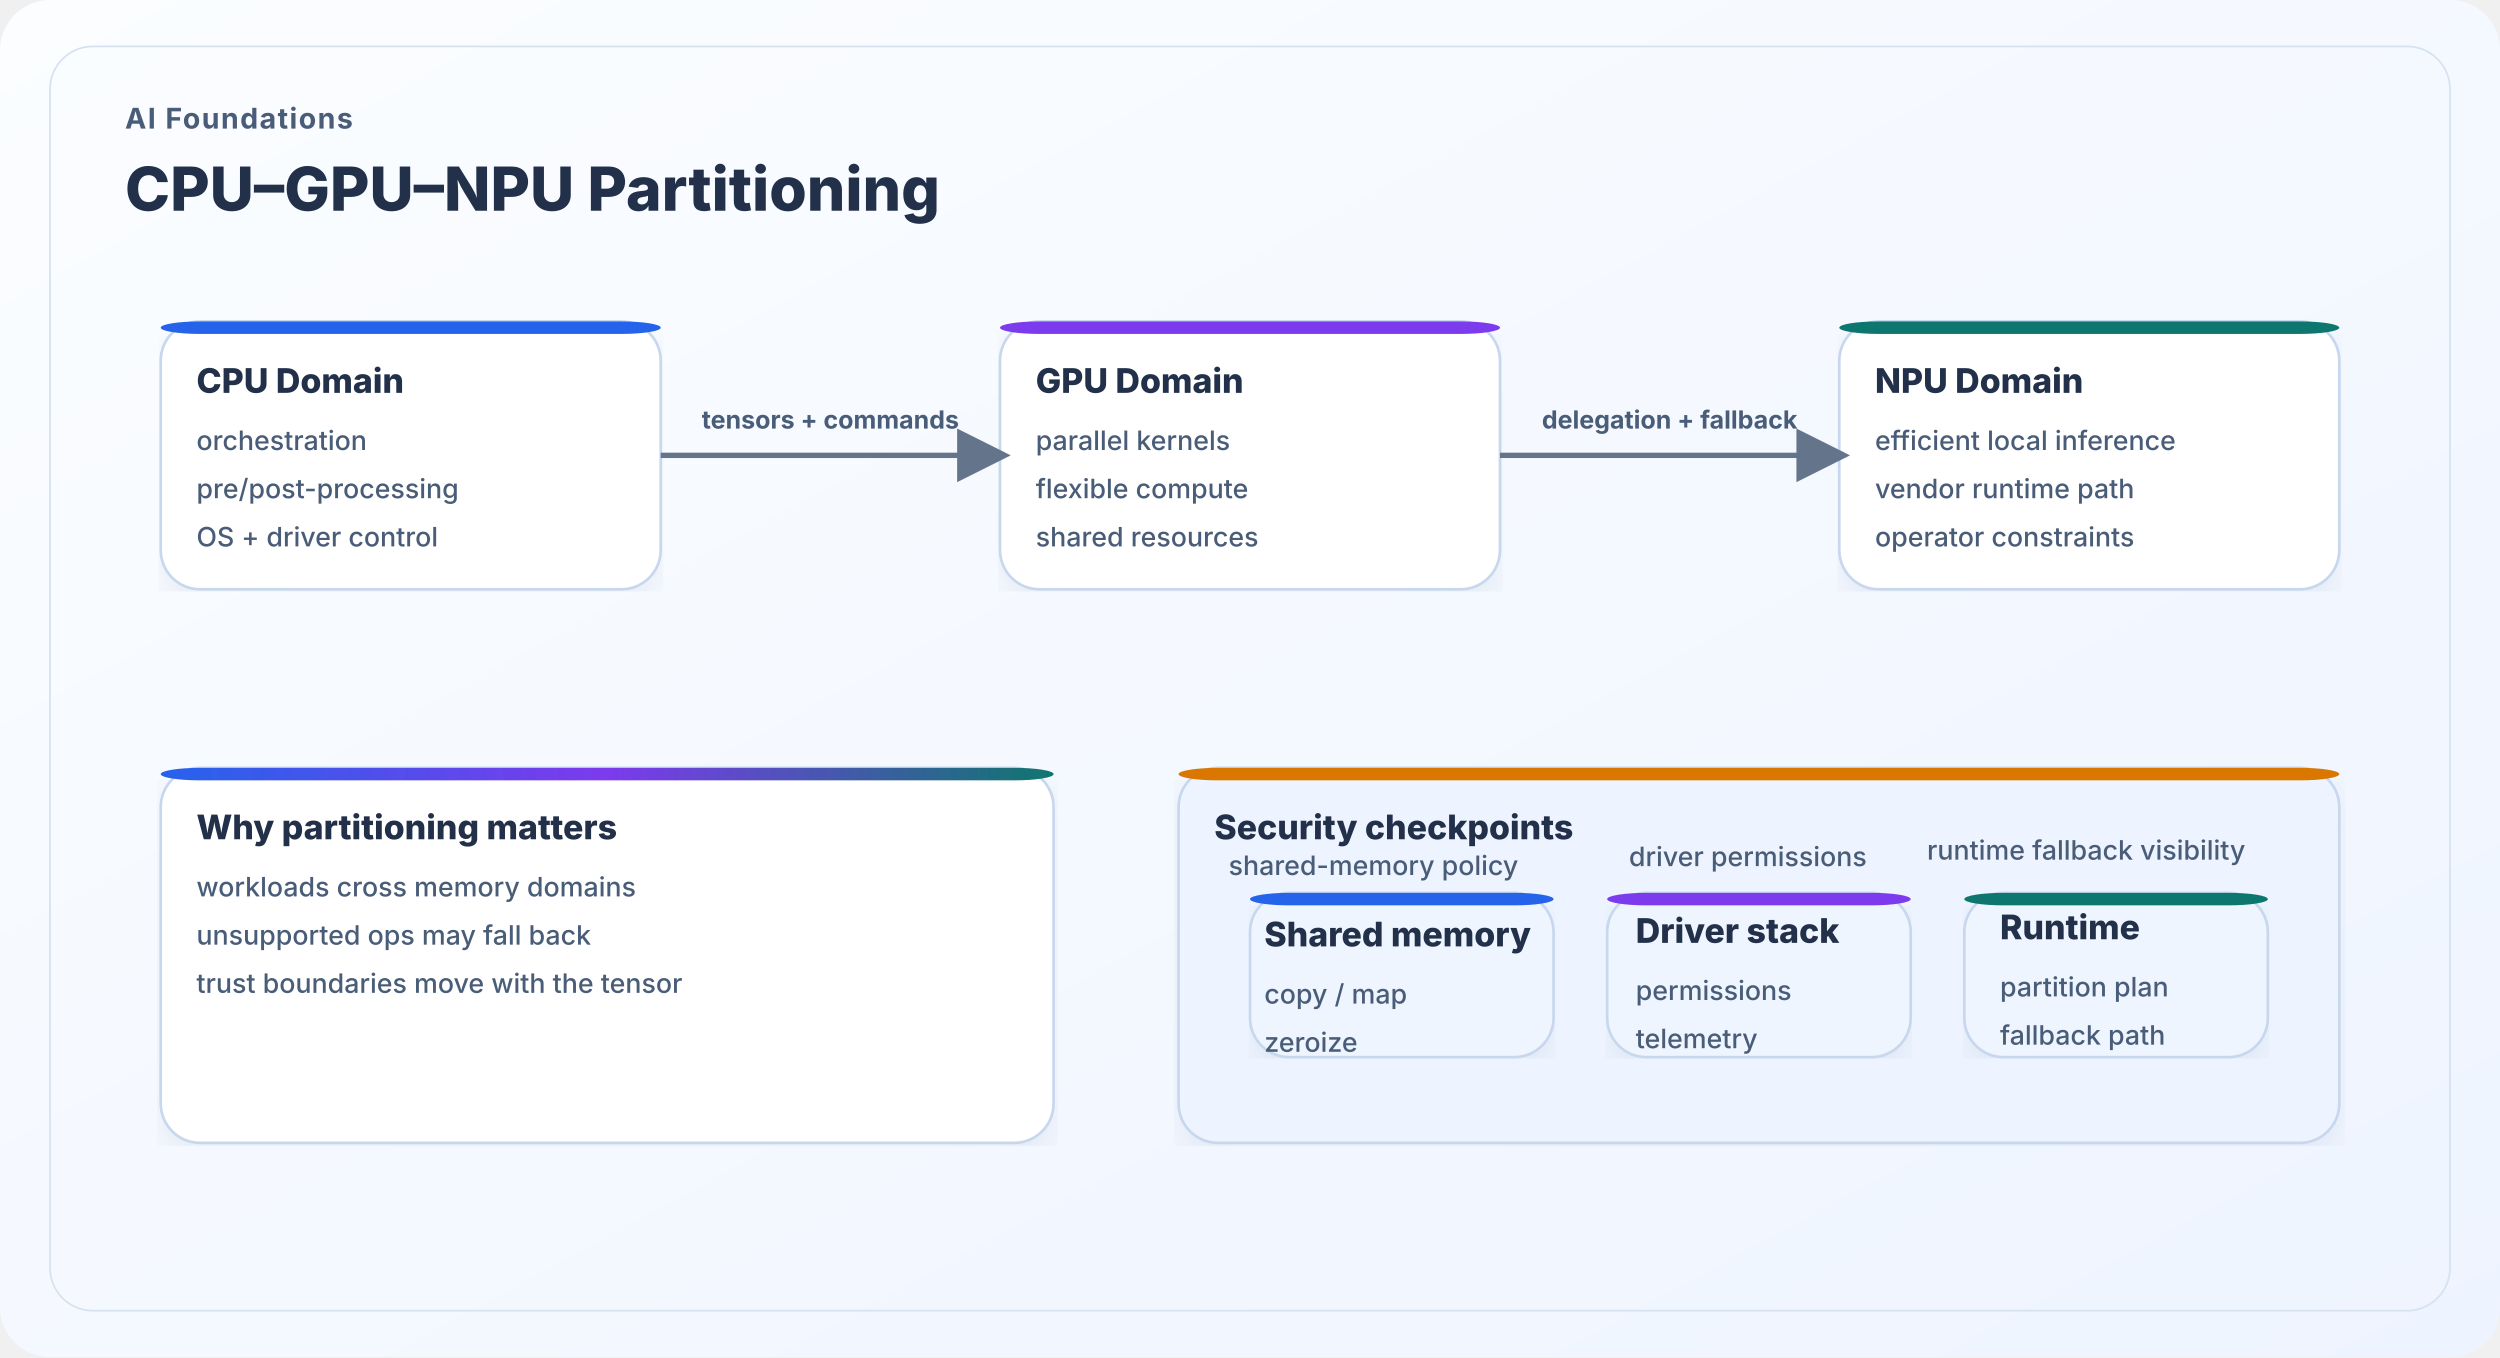
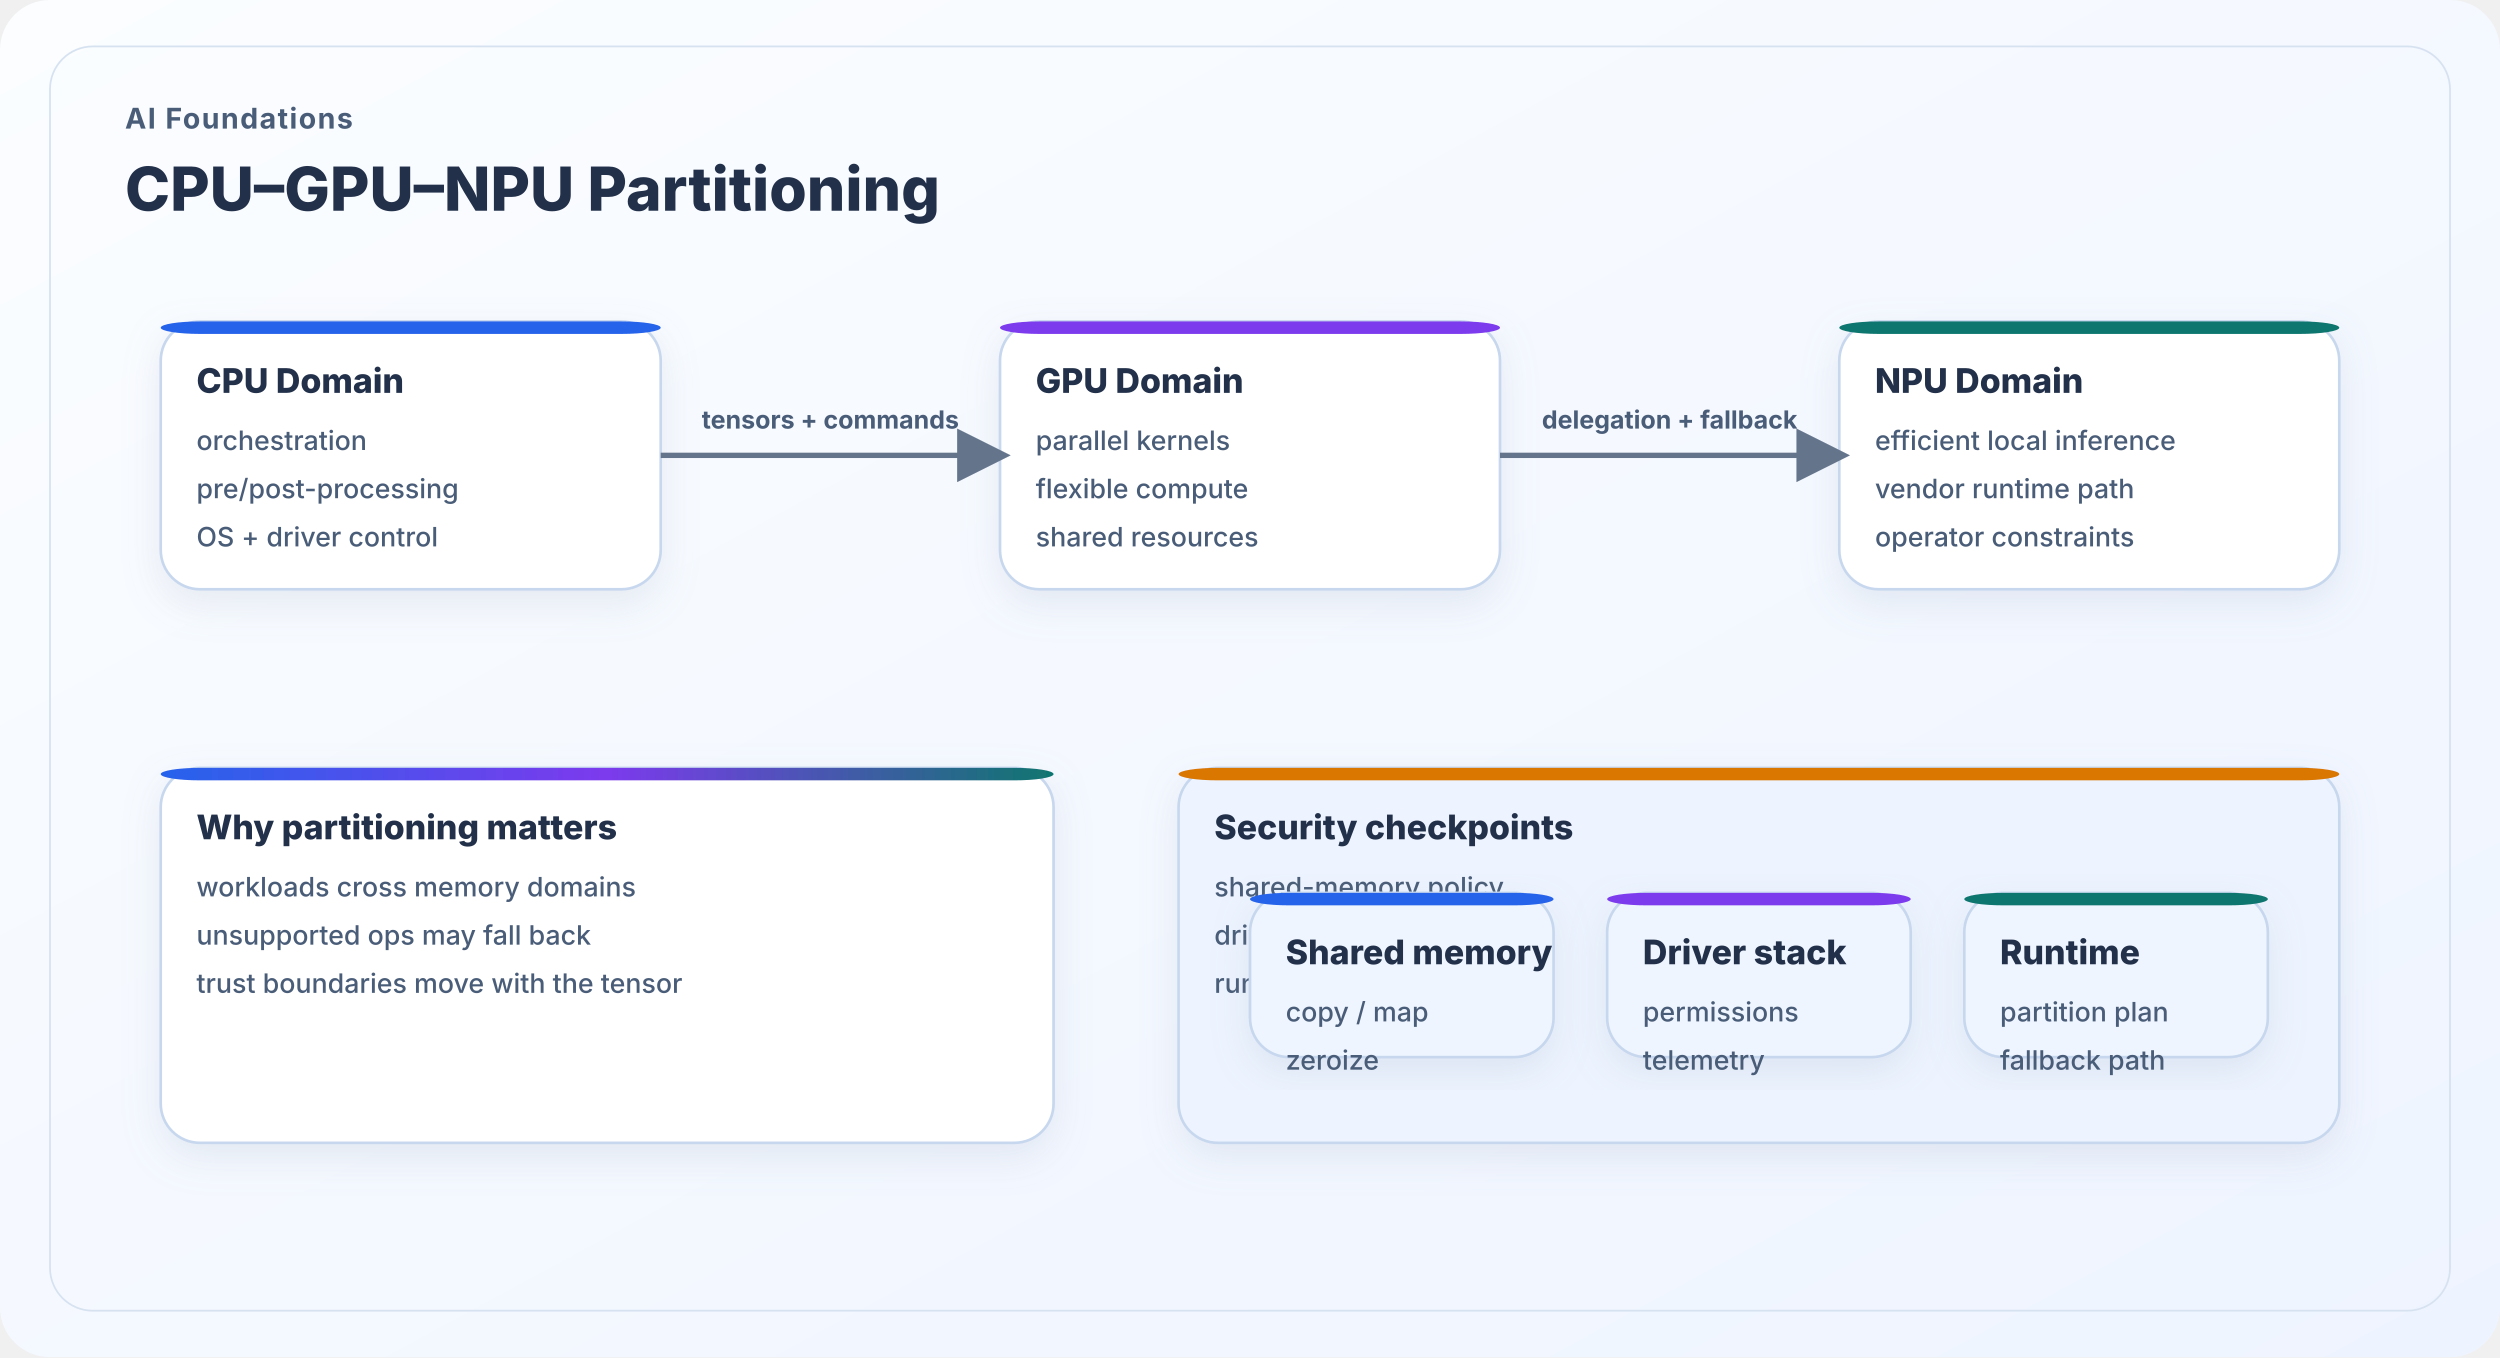
- <svg xmlns="http://www.w3.org/2000/svg" width="1400" height="760" viewBox="0 0 1400 760" role="img" aria-label="CPU–GPU–NPU Partitioning" version="1.1" id="svg39">
-   <defs id="defs6">
+ <svg xmlns="http://www.w3.org/2000/svg" width="1400" height="760" viewBox="0 0 1400 760" role="img" aria-label="CPU–GPU–NPU Partitioning">
+   <defs>
    <linearGradient id="bgGrad" x1="0" y1="0" x2="1" y2="1">
-       <stop offset="0%" stop-color="#fbfdff" id="stop1" />
-       <stop offset="100%" stop-color="#eef4ff" id="stop2" />
+       <stop offset="0%" stop-color="#fbfdff" />
+       <stop offset="100%" stop-color="#eef4ff" />
    </linearGradient>
    <linearGradient id="multi" x1="0" y1="0" x2="1" y2="0">
-       <stop offset="0%" stop-color="#2563eb" id="stop3" />
-       <stop offset="50%" stop-color="#7c3aed" id="stop4" />
-       <stop offset="100%" stop-color="#0f766e" id="stop5" />
+       <stop offset="0%" stop-color="#2563eb" />
+       <stop offset="50%" stop-color="#7c3aed" />
+       <stop offset="100%" stop-color="#0f766e" />
    </linearGradient>
-     <filter id="shadow" x="-0.004" y="-0.008" width="1.009" height="1.016">
+     <filter id="shadow" x="-20%" y="-20%" width="140%" height="140%">
      <feDropShadow dx="0" dy="8" stdDeviation="10" flood-color="#94a3b8" flood-opacity="0.18" />
    </filter>
    <marker id="arrowBlue" markerWidth="10" markerHeight="10" refX="8" refY="5" orient="auto">
-       <path d="M0,0 L10,5 L0,10 Z" fill="#2563eb" id="path5" />
+       <path d="M0,0 L10,5 L0,10 Z" fill="#2563eb" />
    </marker>
    <marker id="arrowSlate" markerWidth="10" markerHeight="10" refX="8" refY="5" orient="auto">
-       <path d="M0,0 L10,5 L0,10 Z" fill="#64748b" id="path6" />
+       <path d="M0,0 L10,5 L0,10 Z" fill="#64748b" />
    </marker>
-     <style id="style6">
+     <style>
.title{font:800 34px Inter,Arial,sans-serif;fill:#22304a}
.subtitle{font:700 16px Inter,Arial,sans-serif;fill:#4a5d78;letter-spacing:.05em;text-transform:uppercase}
.bt{font:800 19px Inter,Arial,sans-serif;fill:#22304a}
.bs{font:500 15px Inter,Arial,sans-serif;fill:#4a5d78}
.cap{font:700 14px Inter,Arial,sans-serif;fill:#4a5d78}
</style>
  </defs>
-   <rect width="1400" height="760" rx="28" fill="url(#bgGrad)" id="rect6" />
-   <rect x="28" y="26" width="1344" height="708" rx="24" fill="none" stroke="#d7e2f1" id="rect7" />
-   <text x="70" y="72" class="subtitle" id="text7">AI Foundations</text>
-   <text x="70" y="118" class="title" id="text8">CPU–GPU–NPU Partitioning</text>
-   <g filter="url(#shadow)" id="g9">
-     <rect x="90" y="180" width="280" height="150" rx="22" fill="#ffffff" stroke="#c7d7ee" stroke-width="1.5" id="rect8" />
-     <rect x="90" y="180" width="280" height="7" rx="22" fill="#2563eb" id="rect9" />
+   <rect width="1400" height="760" rx="28" fill="url(#bgGrad)" />
+   <rect x="28" y="26" width="1344" height="708" rx="24" fill="none" stroke="#d7e2f1" />
+   <text x="70" y="72" class="subtitle">AI Foundations</text>
+   <text x="70" y="118" class="title">CPU–GPU–NPU Partitioning</text>
+   <g filter="url(#shadow)">
+     <rect x="90" y="180" width="280" height="150" rx="22" fill="#ffffff" stroke="#c7d7ee" stroke-width="1.5" />
+     <rect x="90" y="180" width="280" height="7" rx="22" fill="#2563eb" />
  </g>
-   <text x="110" y="220" class="bt" id="text9">CPU Domain</text>
-   <text x="110" y="252" class="bs" id="text10">orchestration</text>
-   <text x="110" y="279" class="bs" id="text11">pre/post-processing</text>
-   <text x="110" y="306" class="bs" id="text12">OS + driver control</text>
-   <g filter="url(#shadow)" id="g13">
-     <rect x="560" y="180" width="280" height="150" rx="22" fill="#ffffff" stroke="#c7d7ee" stroke-width="1.5" id="rect12" />
-     <rect x="560" y="180" width="280" height="7" rx="22" fill="#7c3aed" id="rect13" />
+   <text x="110" y="220" class="bt">CPU Domain</text>
+   <text x="110" y="252" class="bs">orchestration</text>
+   <text x="110" y="279" class="bs">pre/post-processing</text>
+   <text x="110" y="306" class="bs">OS + driver control</text>
+   <g filter="url(#shadow)">
+     <rect x="560" y="180" width="280" height="150" rx="22" fill="#ffffff" stroke="#c7d7ee" stroke-width="1.5" />
+     <rect x="560" y="180" width="280" height="7" rx="22" fill="#7c3aed" />
  </g>
-   <text x="580" y="220" class="bt" id="text13">GPU Domain</text>
-   <text x="580" y="252" class="bs" id="text14">parallel kernels</text>
-   <text x="580" y="279" class="bs" id="text15">flexible compute</text>
-   <text x="580" y="306" class="bs" id="text16">shared resources</text>
-   <g filter="url(#shadow)" id="g17">
-     <rect x="1030" y="180" width="280" height="150" rx="22" fill="#ffffff" stroke="#c7d7ee" stroke-width="1.5" id="rect16" />
-     <rect x="1030" y="180" width="280" height="7" rx="22" fill="#0f766e" id="rect17" />
+   <text x="580" y="220" class="bt">GPU Domain</text>
+   <text x="580" y="252" class="bs">parallel kernels</text>
+   <text x="580" y="279" class="bs">flexible compute</text>
+   <text x="580" y="306" class="bs">shared resources</text>
+   <g filter="url(#shadow)">
+     <rect x="1030" y="180" width="280" height="150" rx="22" fill="#ffffff" stroke="#c7d7ee" stroke-width="1.5" />
+     <rect x="1030" y="180" width="280" height="7" rx="22" fill="#0f766e" />
  </g>
-   <text x="1050" y="220" class="bt" id="text17">NPU Domain</text>
-   <text x="1050" y="252" class="bs" id="text18">efficient local inference</text>
-   <text x="1050" y="279" class="bs" id="text19">vendor runtime path</text>
-   <text x="1050" y="306" class="bs" id="text20">operator constraints</text>
-   <line x1="370" y1="255" x2="560" y2="255" stroke="#64748b" stroke-width="3" marker-end="url(#arrowSlate)" id="line20" />
-   <line x1="840" y1="255" x2="1030" y2="255" stroke="#64748b" stroke-width="3" marker-end="url(#arrowSlate)" id="line21" />
-   <text x="465" y="240" class="cap" fill="#4a5d78" text-anchor="middle" id="text21">tensors + commands</text>
-   <text x="935" y="240" class="cap" fill="#4a5d78" text-anchor="middle" id="text22">delegation + fallback</text>
-   <g filter="url(#shadow)" id="g23">
-     <rect x="90" y="430" width="500" height="210" rx="22" fill="#ffffff" stroke="#c7d7ee" stroke-width="1.5" id="rect22" />
-     <rect x="90" y="430" width="500" height="7" rx="22" fill="url(#multi)" id="rect23" />
+   <text x="1050" y="220" class="bt">NPU Domain</text>
+   <text x="1050" y="252" class="bs">efficient local inference</text>
+   <text x="1050" y="279" class="bs">vendor runtime path</text>
+   <text x="1050" y="306" class="bs">operator constraints</text>
+   <line x1="370" y1="255" x2="560" y2="255" stroke="#64748b" stroke-width="3" marker-end="url(#arrowSlate)" />
+   <line x1="840" y1="255" x2="1030" y2="255" stroke="#64748b" stroke-width="3" marker-end="url(#arrowSlate)" />
+   <text x="465" y="240" class="cap" fill="#4a5d78" text-anchor="middle">tensors + commands</text>
+   <text x="935" y="240" class="cap" fill="#4a5d78" text-anchor="middle">delegation + fallback</text>
+   <g filter="url(#shadow)">
+     <rect x="90" y="430" width="500" height="210" rx="22" fill="#ffffff" stroke="#c7d7ee" stroke-width="1.5" />
+     <rect x="90" y="430" width="500" height="7" rx="22" fill="url(#multi)" />
  </g>
-   <text x="110" y="470" class="bt" id="text23">Why partitioning matters</text>
-   <text x="110" y="502" class="bs" id="text24">workloads cross memory domains</text>
-   <text x="110" y="529" class="bs" id="text25">unsupported ops may fall back</text>
-   <text x="110" y="556" class="bs" id="text26">trust boundaries move with the tensor</text>
-   <g filter="url(#shadow)" id="g27">
-     <rect x="660" y="430" width="650" height="210" rx="22" fill="#edf4ff" stroke="#c7d7ee" stroke-width="1.5" id="rect26" />
-     <rect x="660" y="430" width="650" height="7" rx="22" fill="#d97706" id="rect27" />
+   <text x="110" y="470" class="bt">Why partitioning matters</text>
+   <text x="110" y="502" class="bs">workloads cross memory domains</text>
+   <text x="110" y="529" class="bs">unsupported ops may fall back</text>
+   <text x="110" y="556" class="bs">trust boundaries move with the tensor</text>
+   <g filter="url(#shadow)">
+     <rect x="660" y="430" width="650" height="210" rx="22" fill="#edf4ff" stroke="#c7d7ee" stroke-width="1.5" />
+     <rect x="660" y="430" width="650" height="7" rx="22" fill="#d97706" />
  </g>
-   <text x="680" y="470" class="bt" id="text27">Security checkpoints</text>
-   <text x="688" y="490" class="bs" id="text28" style="font-style:normal;font-variant:normal;font-weight:500;font-stretch:normal;font-size:15px;line-height:normal;font-family:Inter, Arial, sans-serif">shared-memory policy</text>
-   <text x="912.196" y="485.037" class="bs" id="text29" style="font-style:normal;font-variant:normal;font-weight:500;font-stretch:normal;font-size:15px;line-height:normal;font-family:Inter, Arial, sans-serif">driver permissions</text>
-   <text x="1079.117" y="481.399" class="bs" id="text30" style="font-style:normal;font-variant:normal;font-weight:500;font-stretch:normal;font-size:15px;line-height:normal;font-family:Inter, Arial, sans-serif">runtime fallback visibility</text>
-   <g filter="url(#shadow)" id="g31">
-     <rect x="700" y="500" width="170" height="92" rx="22" fill="#eef5ff" stroke="#c7d7ee" stroke-width="1.5" id="rect30" />
-     <rect x="700" y="500" width="170" height="7" rx="22" fill="#2563eb" id="rect31" />
+   <text x="680" y="470" class="bt">Security checkpoints</text>
+   <text x="680" y="502" class="bs">shared-memory policy</text>
+   <text x="680" y="529" class="bs">driver permissions</text>
+   <text x="680" y="556" class="bs">runtime fallback visibility</text>
+   <g filter="url(#shadow)">
+     <rect x="700" y="500" width="170" height="92" rx="22" fill="#eef5ff" stroke="#c7d7ee" stroke-width="1.5" />
+     <rect x="700" y="500" width="170" height="7" rx="22" fill="#2563eb" />
  </g>
-   <text x="708" y="530" class="bt" id="text31" style="font-style:normal;font-variant:normal;font-weight:800;font-stretch:normal;font-size:19px;line-height:normal;font-family:Inter, Arial, sans-serif">Shared memory</text>
-   <text x="708" y="562" class="bs" id="text32" style="font-style:normal;font-variant:normal;font-weight:500;font-stretch:normal;font-size:15px;line-height:normal;font-family:Inter, Arial, sans-serif">copy / map</text>
-   <text x="708" y="589" class="bs" id="text33" style="font-style:normal;font-variant:normal;font-weight:500;font-stretch:normal;font-size:15px;line-height:normal;font-family:Inter, Arial, sans-serif">zeroize</text>
-   <g filter="url(#shadow)" id="g34">
-     <rect x="900" y="500" width="170" height="92" rx="22" fill="#eef5ff" stroke="#c7d7ee" stroke-width="1.5" id="rect33" />
-     <rect x="900" y="500" width="170" height="7" rx="22" fill="#7c3aed" id="rect34" />
+   <text x="720" y="540" class="bt">Shared memory</text>
+   <text x="720" y="572" class="bs">copy / map</text>
+   <text x="720" y="599" class="bs">zeroize</text>
+   <g filter="url(#shadow)">
+     <rect x="900" y="500" width="170" height="92" rx="22" fill="#eef5ff" stroke="#c7d7ee" stroke-width="1.5" />
+     <rect x="900" y="500" width="170" height="7" rx="22" fill="#7c3aed" />
  </g>
-   <text x="916" y="528" class="bt" id="text34" style="font-style:normal;font-variant:normal;font-weight:800;font-stretch:normal;font-size:19px;line-height:normal;font-family:Inter, Arial, sans-serif">Driver stack</text>
-   <text x="916" y="560" class="bs" id="text35" style="font-style:normal;font-variant:normal;font-weight:500;font-stretch:normal;font-size:15px;line-height:normal;font-family:Inter, Arial, sans-serif">permissions</text>
-   <text x="916" y="587" class="bs" id="text36" style="font-style:normal;font-variant:normal;font-weight:500;font-stretch:normal;font-size:15px;line-height:normal;font-family:Inter, Arial, sans-serif">telemetry</text>
-   <g filter="url(#shadow)" id="g37">
-     <rect x="1100" y="500" width="170" height="92" rx="22" fill="#eef5ff" stroke="#c7d7ee" stroke-width="1.5" id="rect36" />
-     <rect x="1100" y="500" width="170" height="7" rx="22" fill="#0f766e" id="rect37" />
+   <text x="920" y="540" class="bt">Driver stack</text>
+   <text x="920" y="572" class="bs">permissions</text>
+   <text x="920" y="599" class="bs">telemetry</text>
+   <g filter="url(#shadow)">
+     <rect x="1100" y="500" width="170" height="92" rx="22" fill="#eef5ff" stroke="#c7d7ee" stroke-width="1.5" />
+     <rect x="1100" y="500" width="170" height="7" rx="22" fill="#0f766e" />
  </g>
-   <text x="1120" y="526" class="bt" id="text37" style="font-style:normal;font-variant:normal;font-weight:800;font-stretch:normal;font-size:19px;line-height:normal;font-family:Inter, Arial, sans-serif">Runtime</text>
-   <text x="1120" y="558" class="bs" id="text38" style="font-style:normal;font-variant:normal;font-weight:500;font-stretch:normal;font-size:15px;line-height:normal;font-family:Inter, Arial, sans-serif">partition plan</text>
-   <text x="1120" y="585" class="bs" id="text39" style="font-style:normal;font-variant:normal;font-weight:500;font-stretch:normal;font-size:15px;line-height:normal;font-family:Inter, Arial, sans-serif">fallback path</text>
+   <text x="1120" y="540" class="bt">Runtime</text>
+   <text x="1120" y="572" class="bs">partition plan</text>
+   <text x="1120" y="599" class="bs">fallback path</text>
</svg>
